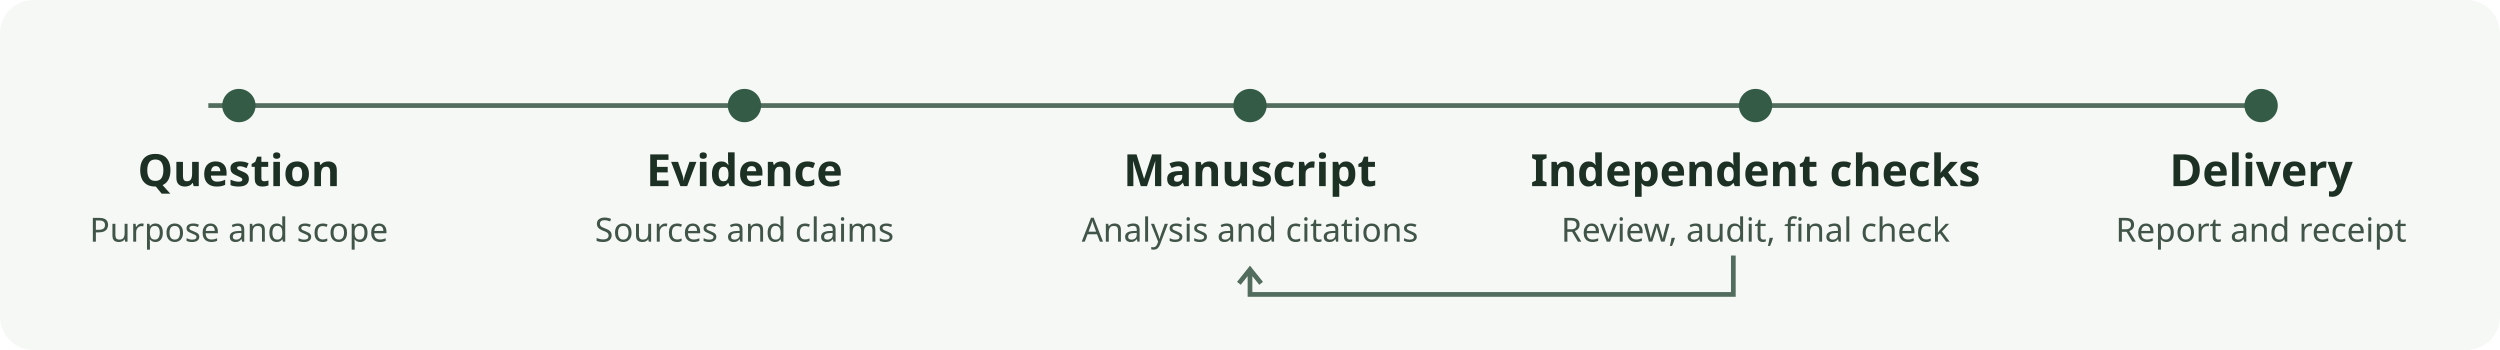
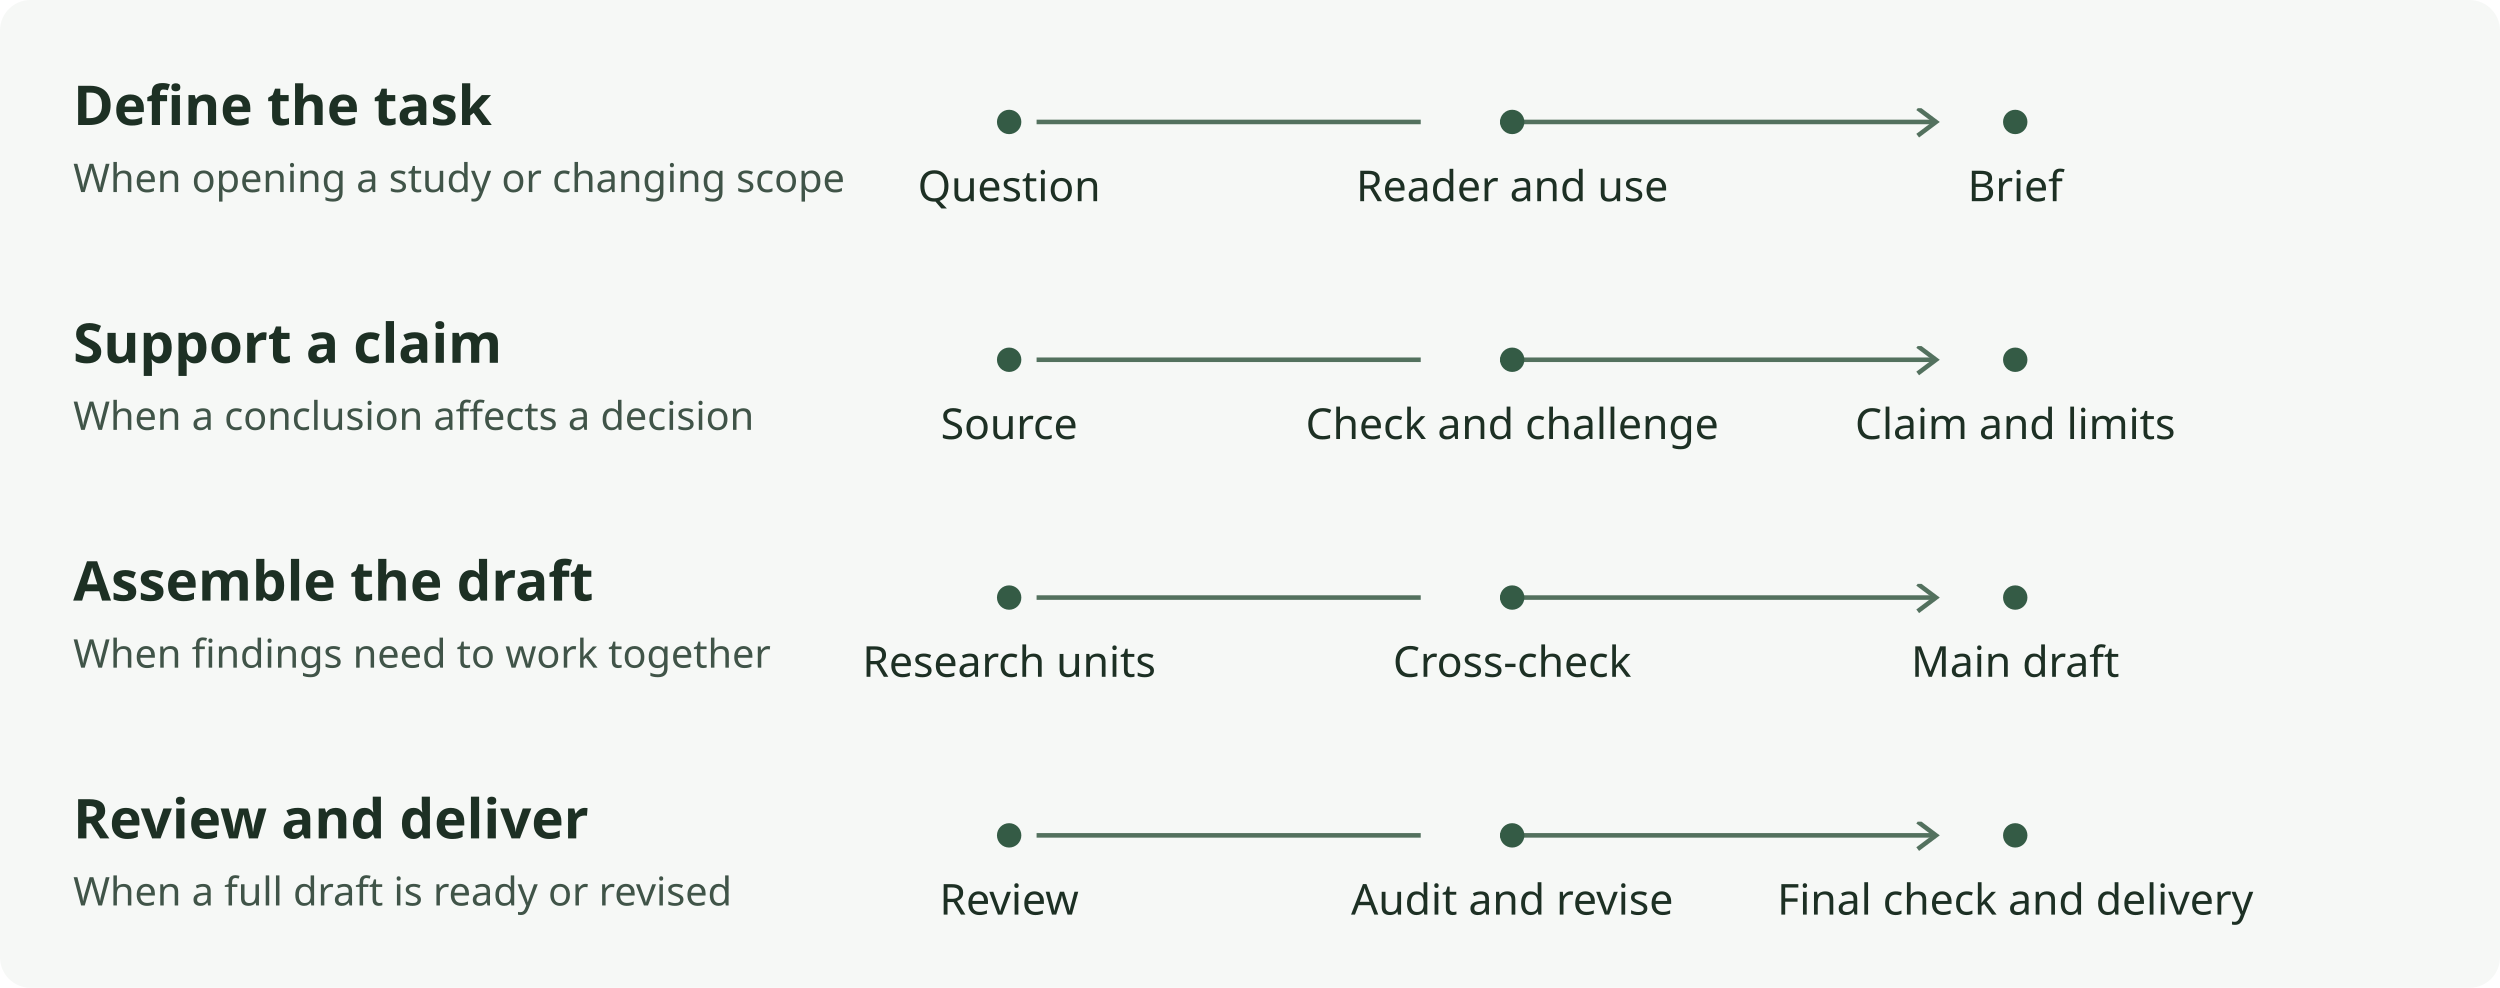
- <svg xmlns="http://www.w3.org/2000/svg" viewBox="0 0 900 126" role="img" aria-labelledby="title desc">
-   <rect width="900" height="126" rx="12" fill="#f6f8f6" />
-   <g stroke="#526d5d" fill="none" stroke-width="1.7">
-     <path d="M75 38H813" />
-     <path d="M624 92v14H450v-9m-4 5 4-5 4 5" />
-   </g>
-   <g font-family="system-ui, sans-serif" text-anchor="middle">
-     <circle cx="86" cy="38" r="6" fill="#345b45" />
-     <text x="86" y="67" font-size="16" font-weight="650" fill="#1d3024">Question</text>
-     <text x="86" y="87" font-size="12" fill="#405448">Purpose and scope</text>
-     <circle cx="268" cy="38" r="6" fill="#345b45" />
-     <text x="268" y="67" font-size="16" font-weight="650" fill="#1d3024">Evidence</text>
-     <text x="268" y="87" font-size="12" fill="#405448">Sources and claims</text>
-     <circle cx="450" cy="38" r="6" fill="#345b45" />
-     <text x="450" y="67" font-size="16" font-weight="650" fill="#1d3024">Manuscript</text>
-     <text x="450" y="87" font-size="12" fill="#405448">Analysis and citations</text>
-     <circle cx="632" cy="38" r="6" fill="#345b45" />
-     <text x="632" y="67" font-size="16" font-weight="650" fill="#1d3024">Independent checks</text>
-     <text x="632" y="87" font-size="12" fill="#405448">Review, audit, final check</text>
-     <circle cx="814" cy="38" r="6" fill="#345b45" />
-     <text x="814" y="67" font-size="16" font-weight="650" fill="#1d3024">Delivery</text>
-     <text x="814" y="87" font-size="12" fill="#405448">Report and receipt</text>
+ <svg xmlns="http://www.w3.org/2000/svg" viewBox="0 0 820 324" role="img" aria-labelledby="title desc">
+   <defs>
+     <marker id="arrow" markerWidth="7" markerHeight="7" refX="5" refY="3" orient="auto">
+       <path d="M1 0l4 3-4 3" fill="none" stroke="#53715e" />
+     </marker>
+   </defs>
+   <rect width="820" height="324" rx="10" fill="#f6f8f6" />
+   <g font-family="system-ui, sans-serif">
+     <g>
+       <text x="24" y="41" fill="#1d3024" font-size="18" font-weight="650">Define the task</text>
+       <text x="24" y="63" fill="#405448" font-size="13">When opening a study or changing scope</text>
+       <path d="M340 40h126m26 0h143" fill="none" stroke="#53715e" stroke-width="1.5" marker-end="url(#arrow)" />
+       <circle cx="331" cy="40" r="4" fill="#345b45" />
+       <text x="331" y="66" text-anchor="middle" fill="#1d3024" font-size="14">Question</text>
+       <circle cx="496" cy="40" r="4" fill="#345b45" />
+       <text x="496" y="66" text-anchor="middle" fill="#1d3024" font-size="14">Reader and use</text>
+       <circle cx="661" cy="40" r="4" fill="#345b45" />
+       <text x="661" y="66" text-anchor="middle" fill="#1d3024" font-size="14">Brief</text>
+     </g>
+     <g>
+       <text x="24" y="119" fill="#1d3024" font-size="18" font-weight="650">Support a claim</text>
+       <text x="24" y="141" fill="#405448" font-size="13">When a conclusion affects a decision</text>
+       <path d="M340 118h126m26 0h143" fill="none" stroke="#53715e" stroke-width="1.5" marker-end="url(#arrow)" />
+       <circle cx="331" cy="118" r="4" fill="#345b45" />
+       <text x="331" y="144" text-anchor="middle" fill="#1d3024" font-size="14">Source</text>
+       <circle cx="496" cy="118" r="4" fill="#345b45" />
+       <text x="496" y="144" text-anchor="middle" fill="#1d3024" font-size="14">Check and challenge</text>
+       <circle cx="661" cy="118" r="4" fill="#345b45" />
+       <text x="661" y="144" text-anchor="middle" fill="#1d3024" font-size="14">Claim and limits</text>
+     </g>
+     <g>
+       <text x="24" y="197" fill="#1d3024" font-size="18" font-weight="650">Assemble the draft</text>
+       <text x="24" y="219" fill="#405448" font-size="13">When findings need to work together</text>
+       <path d="M340 196h126m26 0h143" fill="none" stroke="#53715e" stroke-width="1.5" marker-end="url(#arrow)" />
+       <circle cx="331" cy="196" r="4" fill="#345b45" />
+       <text x="331" y="222" text-anchor="middle" fill="#1d3024" font-size="14">Research units</text>
+       <circle cx="496" cy="196" r="4" fill="#345b45" />
+       <text x="496" y="222" text-anchor="middle" fill="#1d3024" font-size="14">Cross-check</text>
+       <circle cx="661" cy="196" r="4" fill="#345b45" />
+       <text x="661" y="222" text-anchor="middle" fill="#1d3024" font-size="14">Main draft</text>
+     </g>
+     <g>
+       <text x="24" y="275" fill="#1d3024" font-size="18" font-weight="650">Review and deliver</text>
+       <text x="24" y="297" fill="#405448" font-size="13">When a full draft is ready or revised</text>
+       <path d="M340 274h126m26 0h143" fill="none" stroke="#53715e" stroke-width="1.5" marker-end="url(#arrow)" />
+       <circle cx="331" cy="274" r="4" fill="#345b45" />
+       <text x="331" y="300" text-anchor="middle" fill="#1d3024" font-size="14">Review</text>
+       <circle cx="496" cy="274" r="4" fill="#345b45" />
+       <text x="496" y="300" text-anchor="middle" fill="#1d3024" font-size="14">Audit and revise</text>
+       <circle cx="661" cy="274" r="4" fill="#345b45" />
+       <text x="661" y="300" text-anchor="middle" fill="#1d3024" font-size="14">Final check and delivery</text>
+     </g>
  </g>
</svg>
